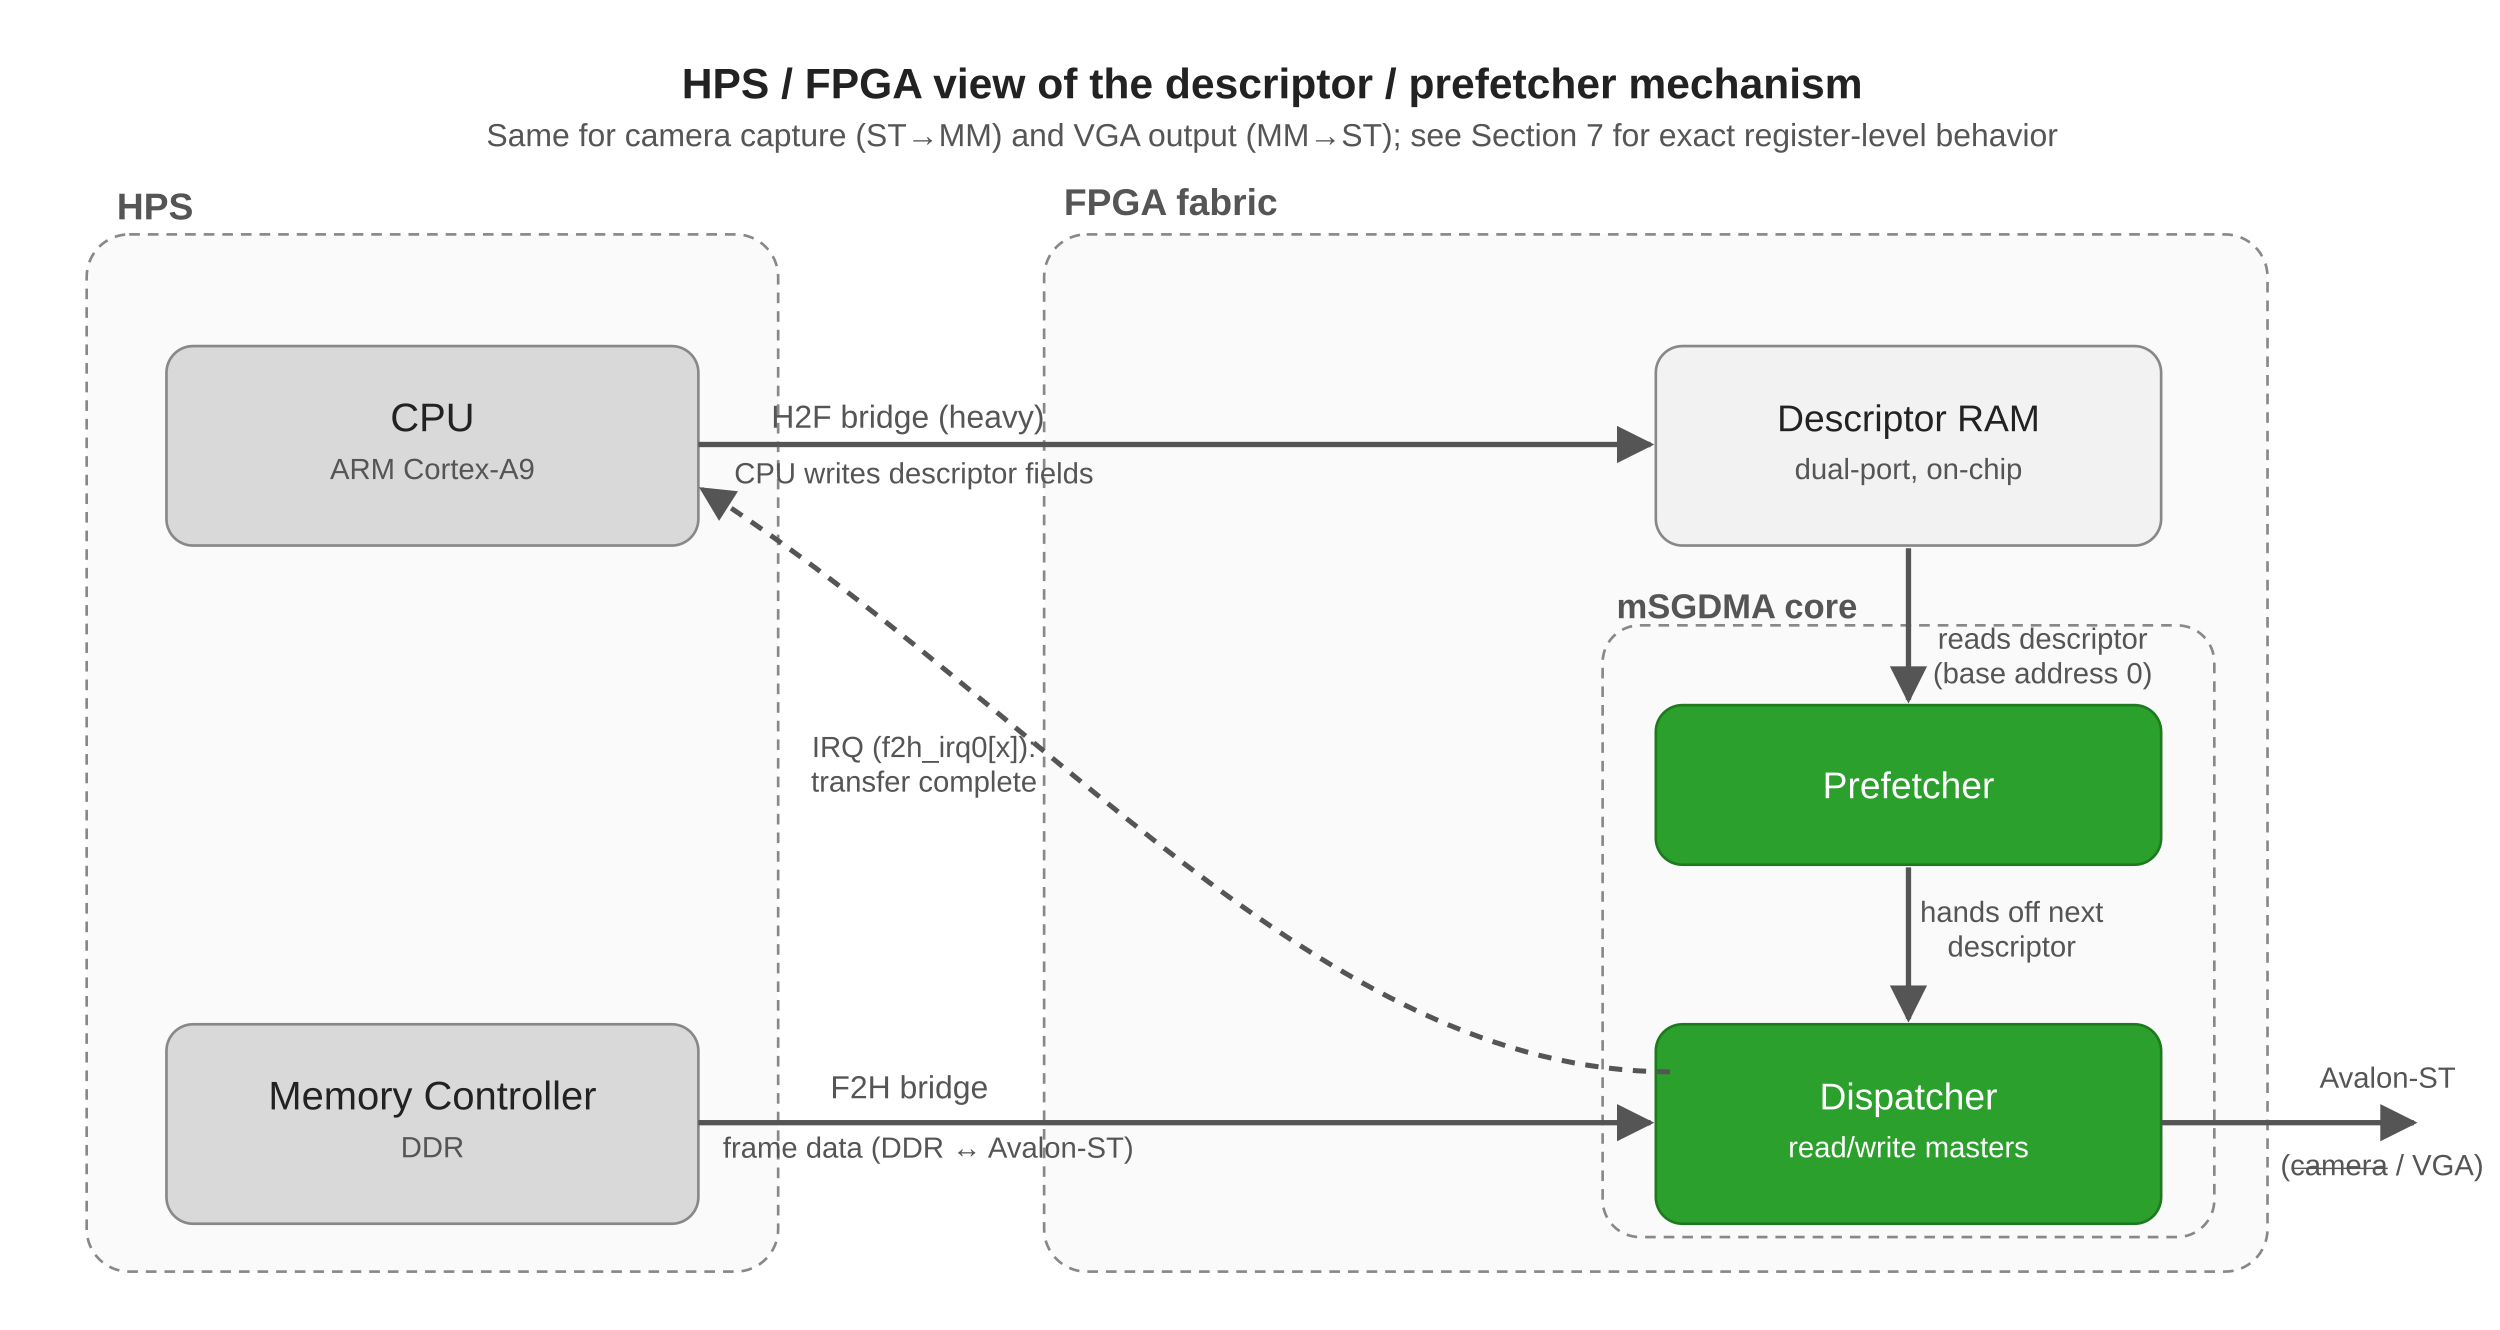
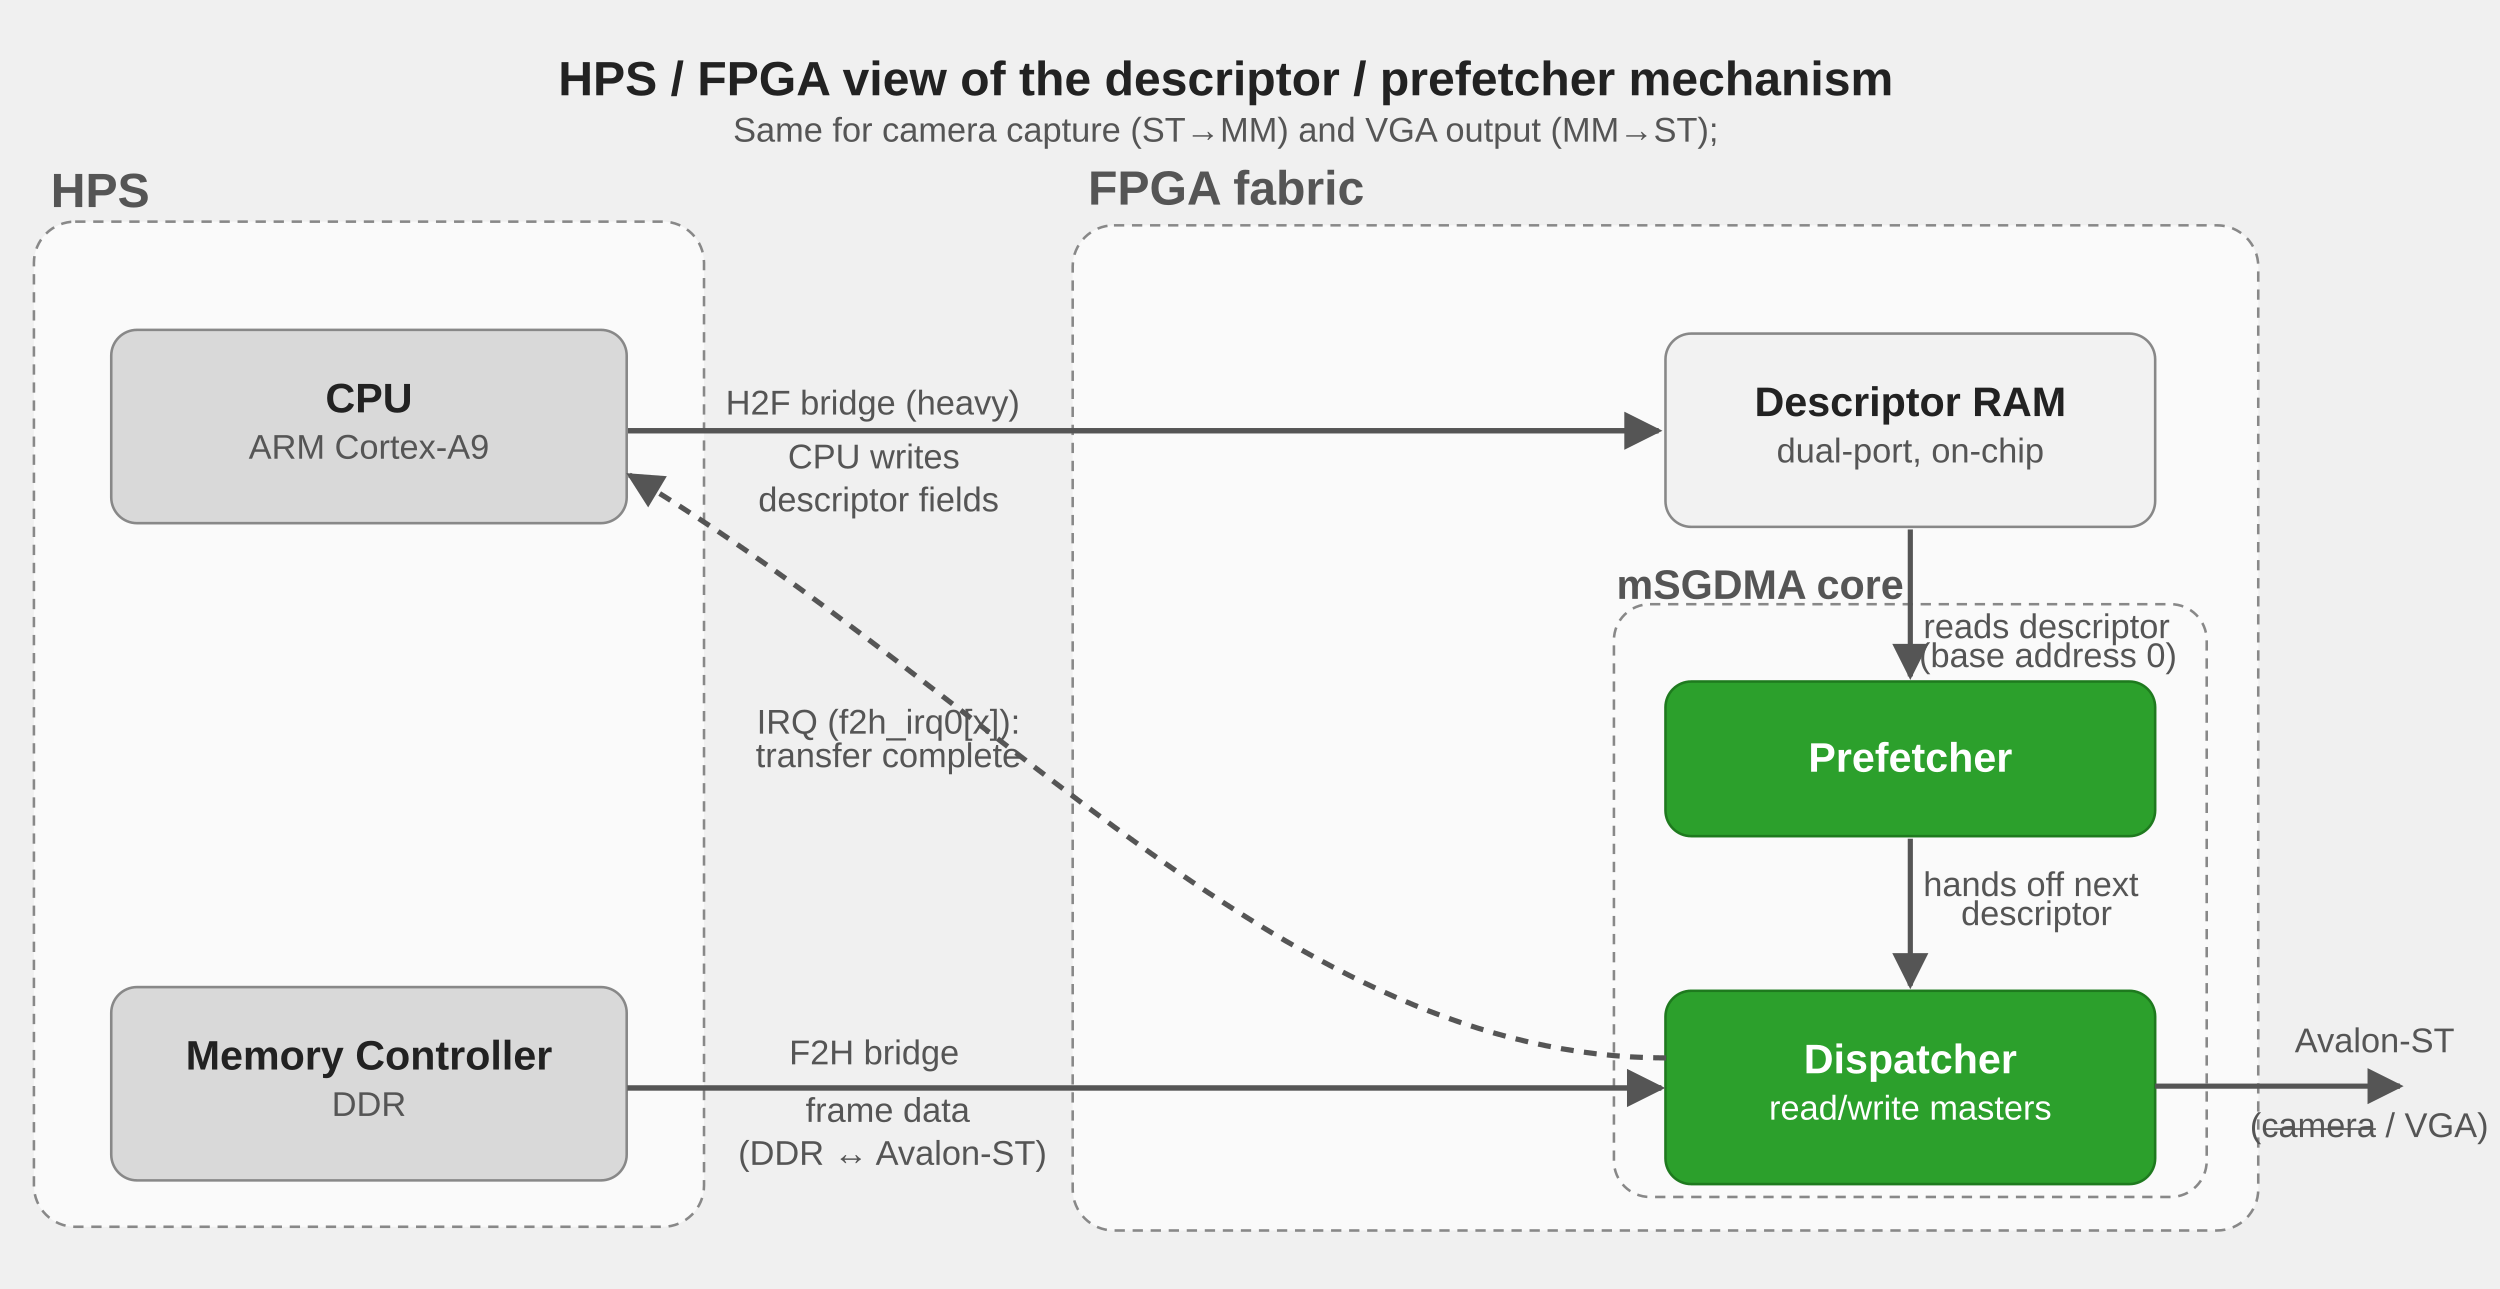
- <svg xmlns="http://www.w3.org/2000/svg" viewBox="0 0 940 500" font-family="Segoe UI, Arial, sans-serif" version="1.1" id="svg43791">
+ <svg xmlns="http://www.w3.org/2000/svg" viewBox="0 0 970 500" font-family="'Segoe UI', Arial, sans-serif" version="1.1" id="svg43791" width="970" height="500">
  <defs id="defs43705">
    <marker id="arrow" viewBox="0 0 10 10" refX="9" refY="5" markerWidth="7" markerHeight="7" orient="auto-start-reverse">
-       <path class="line-fill" d="M 0 0 L 10 5 L 0 10 z" id="path43700" />
+       <path class="line-fill" d="M 0,0 10,5 0,10 Z" id="path43700" />
    </marker>
    <style id="style43703">
      .bg      { fill: #ffffff; }
      .panel   { fill: #fafafa; stroke: #888; }
      .neutral { fill: #f2f2f2; stroke: #888; }
      .neutral2{ fill: #d9d9d9; stroke: #888; }
      .accent  { fill: #2ca02c; stroke: #1e7a1e; }
      .txt        { fill: #222; }
      .txt-muted  { fill: #555; }
      .txt-accent { fill: #ffffff; }
      .line      { stroke: #555; }
      .line-fill { fill: #555; }
      .line-dash { stroke: #555; stroke-dasharray: 5 4; }

      @media (prefers-color-scheme: dark) {
        .bg      { fill: #1e1e1e; }
        .panel   { fill: #2a2a2a; stroke: #777; }
        .neutral { fill: #333333; stroke: #888; }
        .neutral2{ fill: #3c3c3c; stroke: #888; }
        .accent  { fill: #2ca02c; stroke: #8be28b; }
        .txt        { fill: #eaeaea; }
        .txt-muted  { fill: #bbbbbb; }
        .txt-accent { fill: #ffffff; }
        .line      { stroke: #bbbbbb; }
        .line-fill { fill: #bbbbbb; }
        .line-dash { stroke: #bbbbbb; stroke-dasharray: 5 4; }
      }
    </style>
  </defs>
-   <rect class="bg" x="0" y="0" width="940" height="500" id="rect43707" />
-   <g transform="translate(0,20)">
-     <text x="478.329" y="16.956" text-anchor="middle" font-size="16px" font-weight="bold" class="txt" id="text43709">HPS / FPGA view of the descriptor / prefetcher mechanism</text>
-     <text x="478.329" y="34.956" text-anchor="middle" font-size="12px" class="txt-muted" id="text43711">Same for camera capture (ST→MM) and VGA output (MM→ST); see Section 7 for exact register-level behavior</text>
-     <rect class="panel" x="32.589" y="68.13" width="260" height="390" rx="16" stroke-dasharray="4, 3" id="rect43713" />
-     <text x="58.311" y="62.48" text-anchor="middle" font-size="14px" font-weight="bold" class="txt-muted" id="text43715">HPS</text>
-     <rect class="neutral2" x="62.589" y="110.13" width="200" height="75" rx="10" id="rect43717" />
-     <text x="162.589" y="142.13" text-anchor="middle" font-size="15px" class="txt" id="text43719">CPU</text>
-     <text x="162.589" y="160.13" text-anchor="middle" font-size="11px" class="txt-muted" id="text43721">ARM Cortex-A9</text>
-     <rect class="neutral2" x="62.589" y="365.13" width="200" height="75" rx="10" id="rect43723" />
-     <text x="162.589" y="397.13" text-anchor="middle" font-size="15px" class="txt" id="text43725">Memory Controller</text>
-     <text x="162.589" y="415.13" text-anchor="middle" font-size="11px" class="txt-muted" id="text43727">DDR</text>
-     <rect class="panel" x="392.589" y="68.13" width="460" height="390" rx="16" stroke-dasharray="4, 3" id="rect43729" />
-     <text x="440.205" y="60.833" text-anchor="middle" font-size="14px" font-weight="bold" class="txt-muted" id="text43731">FPGA fabric</text>
-     <rect class="neutral" x="622.589" y="110.13" width="190" height="75" rx="10" id="rect43733" />
-     <text x="717.589" y="142.13" text-anchor="middle" font-size="14px" class="txt" id="text43735">Descriptor RAM</text>
-     <text x="717.589" y="160.13" text-anchor="middle" font-size="11px" class="txt-muted" id="text43737">dual-port, on-chip</text>
-     <rect class="panel" x="602.589" y="215.13" width="230" height="230" rx="14" stroke-dasharray="4, 3" id="rect43739" />
-     <text x="653.086" y="212.447" text-anchor="middle" font-size="13px" class="txt-muted" id="text43741">
-       <tspan style="font-style:normal;font-variant:normal;font-weight:bold;font-stretch:normal;font-family:'Segoe UI', Arial, sans-serif;-inkscape-font-specification:'Segoe UI, Arial, sans-serif Bold'" id="tspan46379">mSGDMA core</tspan>
+   <g transform="translate(0,20)" id="g52">
+     <text x="475.604" y="16.956" text-anchor="middle" font-size="16px" font-weight="bold" class="txt" id="text43709" style="font-size:18.667px">HPS / FPGA view of the descriptor / prefetcher mechanism</text>
+     <text x="475.604" y="34.956" text-anchor="middle" font-size="12px" class="txt-muted" id="text43711" style="font-size:13.333px">Same for camera capture (ST→MM) and VGA output (MM→ST);</text>
+     <rect class="panel" x="13.16" y="65.991" width="260" height="390" rx="16" stroke-dasharray="4, 3" id="rect43713" />
+     <text x="38.882" y="60.341" text-anchor="middle" font-size="14px" font-weight="bold" class="txt-muted" id="text43715" style="font-size:18.667px">HPS</text>
+     <rect class="neutral2" x="43.16" y="107.991" width="200" height="75" rx="10" id="rect43717" />
+     <text x="143.16" y="139.991" text-anchor="middle" font-size="15px" class="txt" id="text43719" style="font-size:16px">
+       <tspan style="font-style:normal;font-variant:normal;font-weight:bold;font-stretch:normal;font-family:'Segoe UI', Arial, sans-serif;-inkscape-font-specification:'Segoe UI, Arial, sans-serif Bold'" id="tspan16428">CPU</tspan>
    </text>
-     <rect class="accent" x="622.589" y="245.13" width="190" height="60" rx="10" id="rect43743" />
-     <text x="717.589" y="280.13" text-anchor="middle" font-size="14px" class="txt-accent" id="text43745">Prefetcher</text>
-     <rect class="accent" x="622.589" y="365.13" width="190" height="75" rx="10" id="rect43747" />
-     <text x="717.589" y="397.13" text-anchor="middle" font-size="14px" class="txt-accent" id="text43749">Dispatcher</text>
-     <text x="717.589" y="415.13" text-anchor="middle" font-size="11px" class="txt-accent" id="text43751">read/write masters</text>
-     <line class="line" x1="262.589" y1="147.13" x2="620.589" y2="147.13" stroke-width="2" marker-end="url(#arrow)" id="line43753" />
-     <text x="341.362" y="140.834" text-anchor="middle" font-size="12px" class="txt-muted" id="text43755">H2F bridge (heavy)</text>
-     <text x="343.621" y="161.738" text-anchor="middle" font-size="11px" class="txt-muted" id="text43757">CPU writes descriptor fields</text>
-     <line class="line" x1="262.589" y1="402.13" x2="620.589" y2="402.13" stroke-width="2" marker-end="url(#arrow)" id="line43759" />
-     <text x="341.906" y="392.949" text-anchor="middle" font-size="12px" class="txt-muted" id="text43761">F2H bridge</text>
-     <text x="349.024" y="415.29" text-anchor="middle" font-size="11px" class="txt-muted" id="text43763">frame data (DDR ↔ Avalon-ST)</text>
-     <line class="line" x1="717.589" y1="186.13" x2="717.589" y2="243.13" stroke-width="2" marker-end="url(#arrow)" id="line43765" />
-     <text x="768.039" y="223.92" text-anchor="middle" font-size="11px" class="txt-muted" id="text43767">reads descriptor</text>
-     <text x="768.039" y="236.92" text-anchor="middle" font-size="11px" class="txt-muted" id="text43769">(base address 0)</text>
-     <line class="line" x1="717.589" y1="306.13" x2="717.589" y2="363.13" stroke-width="2" marker-end="url(#arrow)" id="line43771" />
-     <text x="756.401" y="326.652" text-anchor="middle" font-size="11px" class="txt-muted" id="text43773">hands off next</text>
-     <text x="756.401" y="339.652" text-anchor="middle" font-size="11px" class="txt-muted" id="text43775">descriptor</text>
-     <line class="line" x1="812.589" y1="402.13" x2="907.589" y2="402.13" stroke-width="2" marker-end="url(#arrow)" id="line43777" />
-     <text x="897.752" y="388.977" text-anchor="middle" font-size="11px" class="txt-muted" id="text43779">Avalon-ST</text>
-     <text x="895.639" y="421.881" text-anchor="middle" font-size="11px" class="txt-muted" id="text43781">(<tspan style="text-decoration:line-through">camera</tspan> / VGA)</text>
+     <text x="143.16" y="157.991" text-anchor="middle" font-size="11px" class="txt-muted" id="text43721" style="font-size:13.333px">ARM Cortex-A9</text>
+     <rect class="neutral2" x="43.16" y="362.991" width="200" height="75" rx="10" id="rect43723" />
+     <text x="143.16" y="394.991" text-anchor="middle" font-size="15px" class="txt" id="text43725" style="font-size:16px">
+       <tspan style="font-style:normal;font-variant:normal;font-weight:bold;font-stretch:normal;font-family:'Segoe UI', Arial, sans-serif;-inkscape-font-specification:'Segoe UI, Arial, sans-serif Bold'" id="tspan20474">Memory Controller</tspan>
+     </text>
+     <text x="143.16" y="412.991" text-anchor="middle" font-size="11px" class="txt-muted" id="text43727" style="font-size:13.333px">DDR</text>
+     <rect class="panel" x="416.203" y="67.427" width="460" height="390" rx="16" stroke-dasharray="4, 3" id="rect43729" />
+     <text x="475.749" y="59.385" text-anchor="middle" font-size="14px" font-weight="bold" class="txt-muted" id="text43731" style="font-size:18.667px">FPGA fabric</text>
+     <rect class="neutral" x="646.203" y="109.427" width="190" height="75" rx="10" id="rect43733" />
+     <text x="741.203" y="141.427" text-anchor="middle" font-size="14px" class="txt" id="text43735" style="font-size:16px">
+       <tspan style="font-style:normal;font-variant:normal;font-weight:bold;font-stretch:normal;font-family:'Segoe UI', Arial, sans-serif;-inkscape-font-specification:'Segoe UI, Arial, sans-serif Bold'" id="tspan28552">Descriptor RAM</tspan>
+     </text>
+     <text x="741.203" y="159.427" text-anchor="middle" font-size="11px" class="txt-muted" id="text43737" style="font-size:13.333px">dual-port, on-chip</text>
+     <rect class="panel" x="626.203" y="214.427" width="230" height="230" rx="14" stroke-dasharray="4, 3" id="rect43739" />
+     <text x="682.916" y="212.351" text-anchor="middle" font-size="13px" class="txt-muted" id="text43741" style="font-size:16px">
+       <tspan style="font-style:normal;font-variant:normal;font-weight:bold;font-stretch:normal;font-size:16px;font-family:'Segoe UI', Arial, sans-serif;-inkscape-font-specification:'Segoe UI, Arial, sans-serif Bold'" id="tspan46379">mSGDMA core</tspan>
+     </text>
+     <rect class="accent" x="646.203" y="244.427" width="190" height="60" rx="10" id="rect43743" />
+     <text x="741.203" y="279.427" text-anchor="middle" font-size="14px" class="txt-accent" id="text43745" style="font-size:16px">
+       <tspan style="font-style:normal;font-variant:normal;font-weight:bold;font-stretch:normal;font-family:'Segoe UI', Arial, sans-serif;-inkscape-font-specification:'Segoe UI, Arial, sans-serif Bold'" id="tspan33944">Prefetcher</tspan>
+     </text>
+     <rect class="accent" x="646.203" y="364.427" width="190" height="75" rx="10" id="rect43747" />
+     <text x="741.203" y="396.427" text-anchor="middle" font-size="14px" class="txt-accent" id="text43749" style="font-size:16px">
+       <tspan style="font-style:normal;font-variant:normal;font-weight:bold;font-stretch:normal;font-size:16px;font-family:'Segoe UI', Arial, sans-serif;-inkscape-font-specification:'Segoe UI, Arial, sans-serif Bold'" id="tspan36262">Dispatcher</tspan>
+     </text>
+     <text x="741.203" y="414.427" text-anchor="middle" font-size="11px" class="txt-accent" id="text43751" style="font-size:13.333px">read/write masters</text>
+     <line class="line" x1="243.669" y1="147.13" x2="643.545" y2="147.13" stroke-width="2.114" marker-end="url(#arrow)" id="line43753" />
+     <text x="338.638" y="140.834" text-anchor="middle" font-size="12px" class="txt-muted" id="text43755" style="font-size:13.333px">H2F bridge (heavy)</text>
+     <text x="340.896" y="161.738" text-anchor="middle" font-size="11px" class="txt-muted" id="text43757" style="font-size:13.333px">
+       <tspan id="tspan9672" x="340.896" y="161.738">CPU writes</tspan>
+       <tspan id="tspan9674" x="340.896" y="178.405">descriptor fields</tspan>
+     </text>
+     <line class="line" x1="243.41" y1="402.13" x2="644.608" y2="402.13" stroke-width="2.117" marker-end="url(#arrow)" id="line43759" />
+     <text x="339.182" y="392.949" text-anchor="middle" font-size="12px" class="txt-muted" id="text43761" style="font-size:13.333px">F2H bridge</text>
+     <text x="346.299" y="415.29" text-anchor="middle" font-size="11px" class="txt-muted" id="text43763" style="font-size:13.333px">
+       <tspan id="tspan1730" x="346.299" y="415.29" style="font-size:13.333px">frame data</tspan>
+       <tspan id="tspan1732" x="346.299" y="431.956" style="font-size:13.333px">(DDR ↔ Avalon-ST)</tspan>
+     </text>
+     <line class="line" x1="741.203" y1="185.427" x2="741.203" y2="242.427" stroke-width="2" marker-end="url(#arrow)" id="line43765" />
+     <text x="794.072" y="227.6" text-anchor="middle" font-size="11px" class="txt-muted" id="text43767" style="font-size:13.333px">reads descriptor</text>
+     <text x="794.617" y="238.843" text-anchor="middle" font-size="11px" class="txt-muted" id="text43769" style="font-size:13.333px">(base address 0)</text>
+     <line class="line" x1="741.203" y1="305.427" x2="741.203" y2="362.427" stroke-width="2" marker-end="url(#arrow)" id="line43771" />
+     <text x="787.994" y="327.672" text-anchor="middle" font-size="11px" class="txt-muted" id="text43773" style="font-size:13.333px">hands off next</text>
+     <text x="790.171" y="338.95" text-anchor="middle" font-size="11px" class="txt-muted" id="text43775" style="font-size:13.333px">descriptor</text>
+     <line class="line" x1="836.203" y1="401.427" x2="931.203" y2="401.427" stroke-width="2" marker-end="url(#arrow)" id="line43777" />
+     <text x="921.366" y="388.275" text-anchor="middle" font-size="11px" class="txt-muted" id="text43779" style="font-size:13.333px">Avalon-ST</text>
+     <text x="919.253" y="421.179" text-anchor="middle" font-size="11px" class="txt-muted" id="text43781" style="font-size:13.333px">(<tspan style="font-size:13.333px;text-decoration:line-through;text-decoration-line:line-through" id="tspan45">camera</tspan> / VGA)</text>
    <text x="899.279" y="435.228" text-anchor="middle" font-size="11px" class="txt-muted" id="text43783" />
-     <path class="line-dash" d="m 627.937,383.01 c -132.188,0 -233.87,-135.863 -364.024,-219.133" fill="none" stroke-width="1.888" marker-end="url(#arrow)" id="path43785" />
-     <text x="347.446" y="264.661" text-anchor="middle" font-size="11px" class="txt-muted" id="text43787">IRQ (f2h_irq0[x]):</text>
-     <text x="347.446" y="277.661" text-anchor="middle" font-size="11px" class="txt-muted" id="text43789">transfer complete</text>
+     <path class="line-dash" d="m 646.437,390.479 c -146.061,0 -258.416,-140.23 -402.229,-226.177" fill="none" stroke-width="2.016" marker-end="url(#arrow)" id="path43785" />
+     <text x="344.721" y="264.661" text-anchor="middle" font-size="11px" class="txt-muted" id="text43787" style="font-size:13.333px">IRQ (f2h_irq0[x]):</text>
+     <text x="344.721" y="277.661" text-anchor="middle" font-size="11px" class="txt-muted" id="text43789" style="font-size:13.333px">transfer complete</text>
  </g>
</svg>
